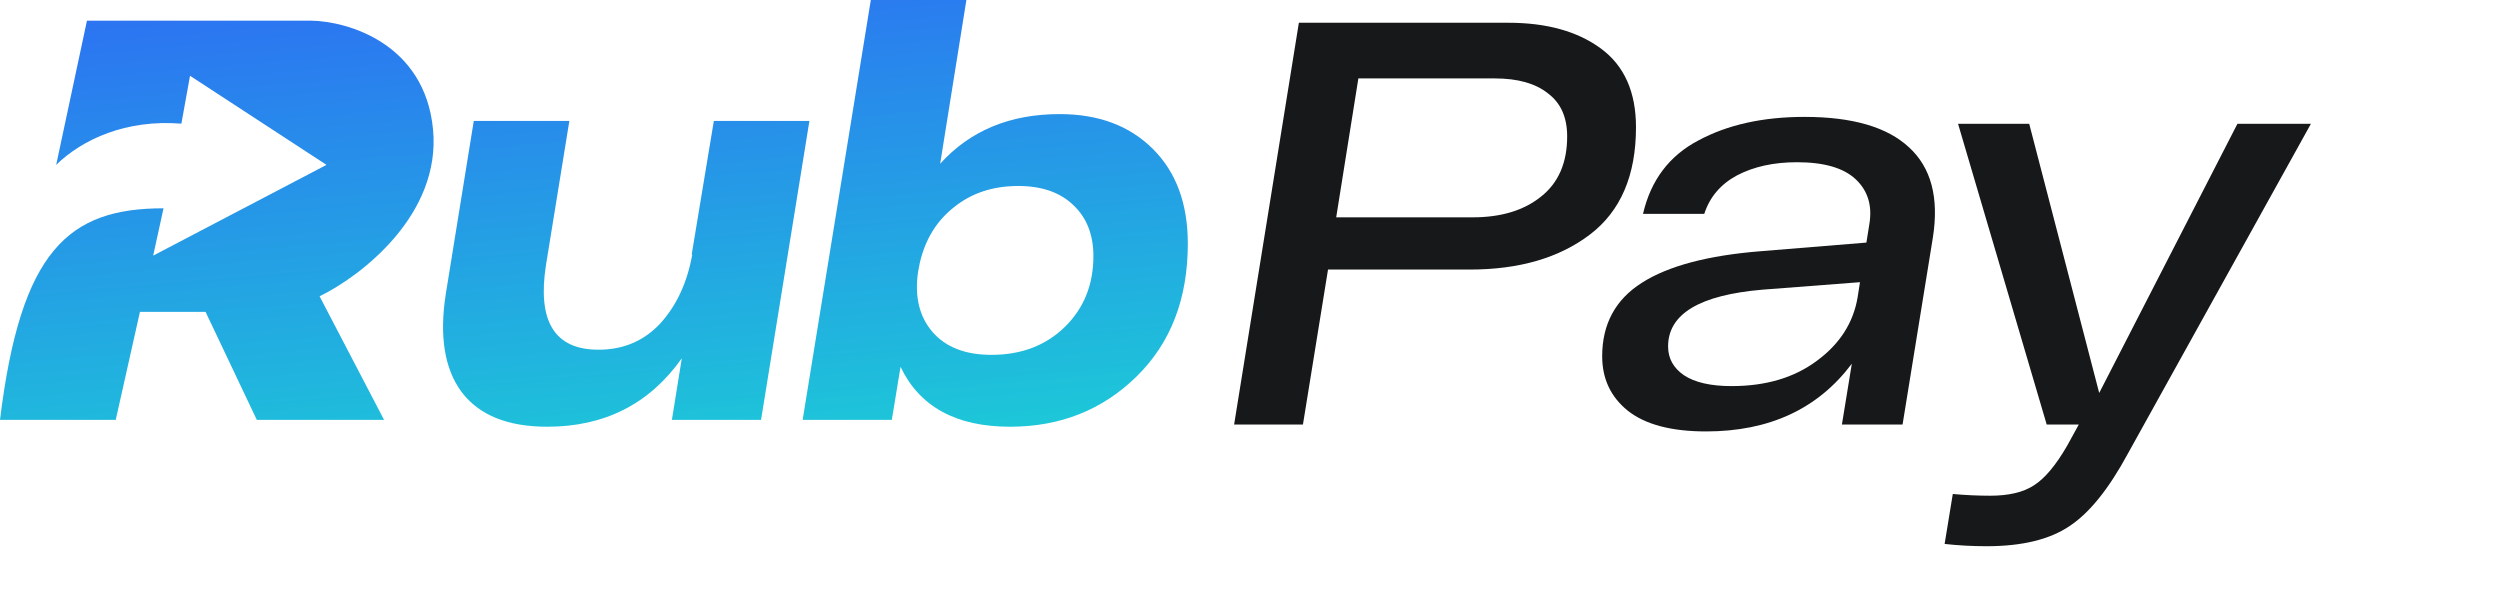
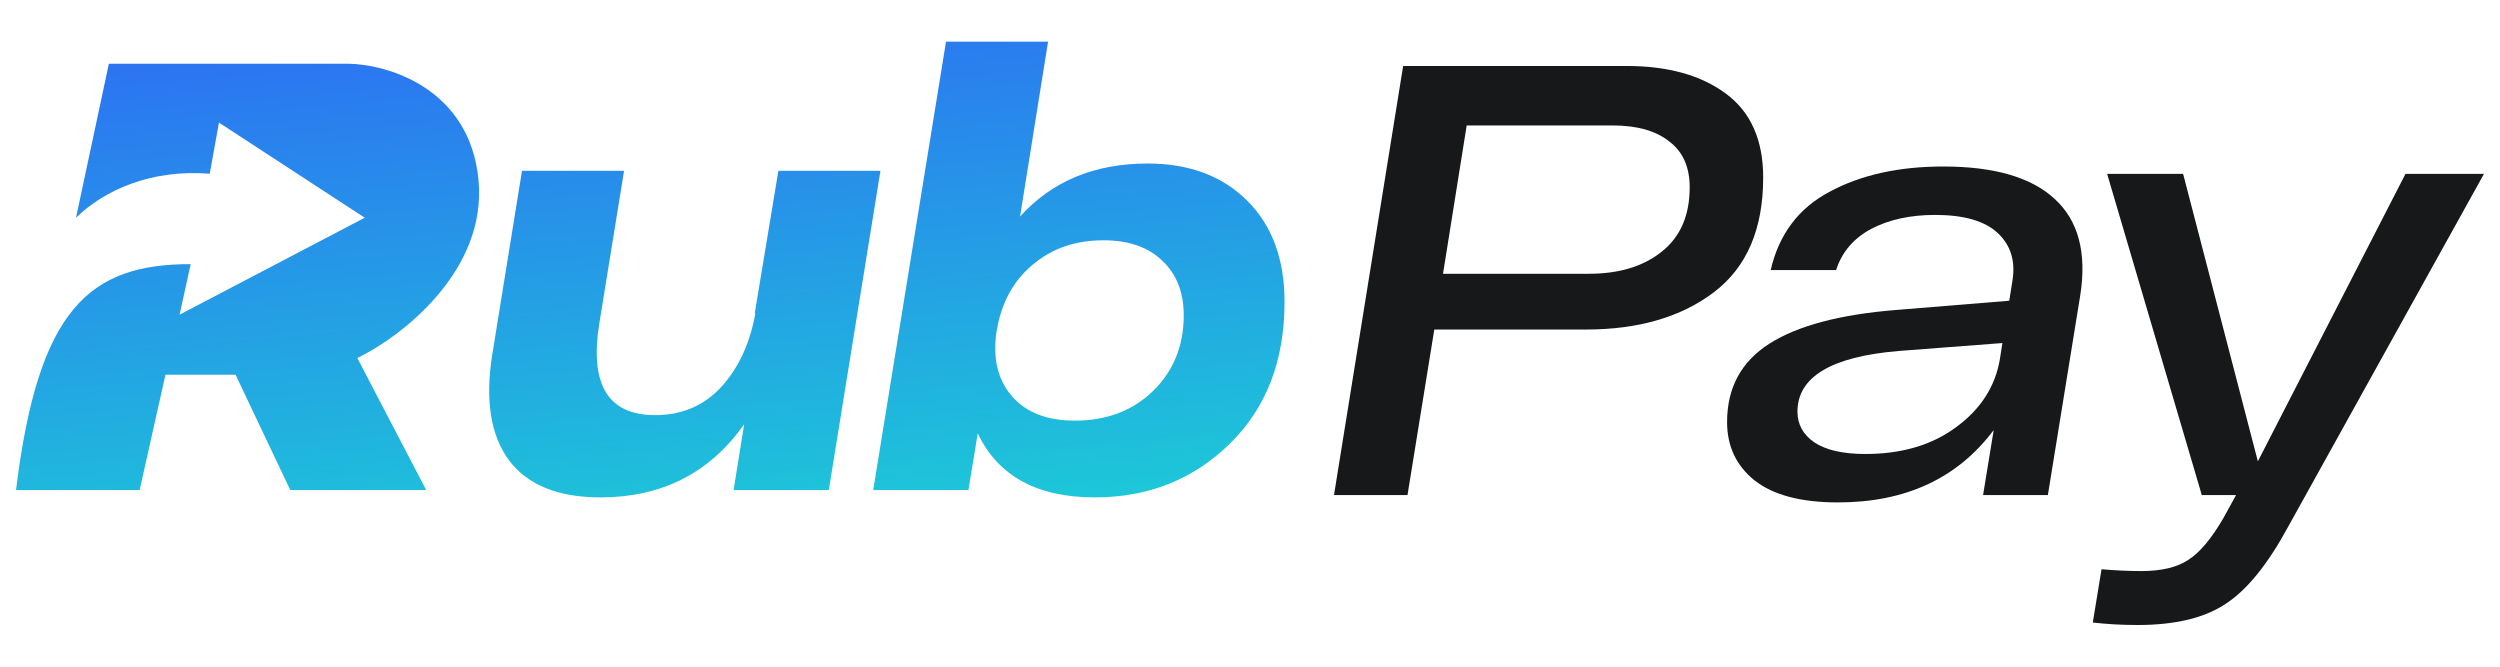
- <svg xmlns="http://www.w3.org/2000/svg" width="119" height="28" viewBox="0 0 119 28" fill="none">
-   <path d="M71.793 1.083C73.626 1.083 75.097 1.493 76.207 2.313C77.318 3.132 77.873 4.38 77.873 6.056C77.873 8.351 77.142 10.054 75.68 11.165C74.218 12.276 72.311 12.831 69.961 12.831H63.214L62.02 20.208H58.744L61.826 1.083H71.793ZM70.1 10.345C71.451 10.345 72.533 10.017 73.348 9.362C74.181 8.706 74.597 7.75 74.597 6.493C74.597 5.582 74.292 4.899 73.681 4.444C73.089 3.97 72.246 3.733 71.154 3.733H64.658L63.603 10.345H70.1Z" fill="#161819" />
-   <path d="M85.898 5.564C88.174 5.564 89.831 6.047 90.868 7.012C91.923 7.977 92.302 9.407 92.006 11.301L90.562 20.208H87.675L88.147 17.312C86.536 19.461 84.223 20.536 81.206 20.536C79.558 20.536 78.318 20.208 77.486 19.552C76.671 18.897 76.264 18.031 76.264 16.957C76.264 15.427 76.893 14.261 78.152 13.46C79.41 12.658 81.298 12.157 83.816 11.957L88.841 11.547L88.98 10.673C89.128 9.799 88.915 9.088 88.341 8.542C87.767 7.996 86.833 7.722 85.537 7.722C84.426 7.722 83.473 7.932 82.677 8.351C81.9 8.77 81.382 9.38 81.123 10.181H78.207C78.578 8.578 79.457 7.413 80.845 6.684C82.233 5.937 83.917 5.564 85.898 5.564ZM82.427 18.378C84.056 18.378 85.407 17.977 86.481 17.175C87.573 16.374 88.221 15.363 88.424 14.143L88.535 13.432L83.899 13.788C80.9 14.043 79.401 14.944 79.401 16.492C79.401 17.057 79.651 17.512 80.151 17.858C80.669 18.204 81.428 18.378 82.427 18.378Z" fill="#161819" />
-   <path d="M106.502 5.892H110L101.282 21.601C100.375 23.277 99.45 24.424 98.506 25.044C97.562 25.681 96.248 26 94.563 26C93.879 26 93.212 25.964 92.564 25.891L92.953 23.514C93.564 23.569 94.156 23.596 94.73 23.596C95.618 23.596 96.312 23.432 96.812 23.104C97.331 22.776 97.858 22.148 98.395 21.219L98.95 20.208H97.423L93.203 5.892H96.59L99.922 18.705L106.502 5.892Z" fill="#161819" />
-   <path fill-rule="evenodd" clip-rule="evenodd" d="M54.876 7.088C53.766 5.983 52.287 5.431 50.438 5.431C48.071 5.431 46.176 6.219 44.752 7.794L46 0H41.451L38.206 19.987H42.45L42.866 17.461C43.772 19.362 45.51 20.312 48.08 20.312C50.465 20.312 52.472 19.516 54.099 17.923C55.726 16.33 56.54 14.22 56.54 11.595C56.54 9.695 55.985 8.192 54.876 7.088ZM50.687 15.56C49.781 16.447 48.616 16.891 47.193 16.891C45.954 16.891 45.02 16.529 44.391 15.805C43.763 15.081 43.531 14.13 43.698 12.953L43.781 12.519C44.04 11.396 44.585 10.509 45.417 9.858C46.249 9.188 47.267 8.853 48.468 8.853C49.596 8.853 50.475 9.161 51.103 9.776C51.732 10.373 52.046 11.179 52.046 12.193C52.046 13.551 51.593 14.673 50.687 15.56Z" fill="url(#paint0_linear_103_660)" />
-   <path d="M38.528 5.757H33.979L32.925 12.111H32.953C32.713 13.451 32.204 14.546 31.428 15.397C30.651 16.23 29.671 16.646 28.488 16.646C26.398 16.646 25.566 15.298 25.991 12.6L27.101 5.757H22.552L21.221 13.985C20.906 15.995 21.156 17.552 21.97 18.656C22.802 19.76 24.161 20.312 26.047 20.312C28.784 20.312 30.919 19.226 32.454 17.054L31.982 19.987H36.226L38.528 5.757Z" fill="url(#paint1_linear_103_660)" />
-   <path d="M8.634 5.886L9.045 3.607L15.541 7.848L7.291 12.168L7.784 9.915C3.261 9.915 0.987 11.908 0 19.987H5.509L6.661 14.845H9.785L12.225 19.987H18.282L15.212 14.103C17.177 13.148 21.007 10.222 20.612 6.151C20.217 2.08 16.574 1.009 14.801 0.983H4.139L2.674 7.848C3.928 6.625 6.013 5.675 8.634 5.886Z" fill="url(#paint2_linear_103_660)" />
+ <svg xmlns="http://www.w3.org/2000/svg" width="120" height="32" viewBox="0 0 120 32" fill="none">
+   <path d="M78.085 3.167C80.058 3.167 81.643 3.608 82.839 4.491C84.035 5.373 84.633 6.717 84.633 8.522C84.633 10.993 83.846 12.827 82.271 14.024C80.696 15.22 78.643 15.818 76.112 15.818H68.846L67.56 23.762H64.032L67.351 3.167H78.085ZM76.261 13.141C77.716 13.141 78.882 12.788 79.759 12.082C80.656 11.376 81.105 10.346 81.105 8.992C81.105 8.012 80.776 7.276 80.118 6.786C79.48 6.276 78.573 6.021 77.397 6.021H70.401L69.265 13.141H76.261Z" fill="#161819" />
+   <path d="M93.275 7.992C95.726 7.992 97.51 8.512 98.627 9.551C99.763 10.591 100.171 12.131 99.853 14.171L98.298 23.762H95.188L95.697 20.644C93.962 22.958 91.471 24.116 88.222 24.116C86.448 24.116 85.112 23.762 84.215 23.056C83.338 22.35 82.9 21.418 82.9 20.261C82.9 18.613 83.577 17.358 84.933 16.495C86.288 15.632 88.321 15.093 91.032 14.877L96.444 14.435L96.594 13.494C96.753 12.553 96.524 11.787 95.906 11.199C95.288 10.611 94.281 10.316 92.886 10.316C91.69 10.316 90.663 10.542 89.806 10.993C88.969 11.444 88.411 12.101 88.132 12.964H84.993C85.391 11.238 86.338 9.983 87.833 9.198C89.328 8.394 91.142 7.992 93.275 7.992ZM89.537 21.791C91.291 21.791 92.746 21.36 93.903 20.497C95.079 19.634 95.776 18.545 95.996 17.231L96.115 16.466L91.122 16.848C87.893 17.123 86.278 18.094 86.278 19.761C86.278 20.369 86.547 20.859 87.085 21.232C87.644 21.605 88.461 21.791 89.537 21.791Z" fill="#161819" />
+   <path d="M115.464 8.345H119.231L109.842 25.263C108.866 27.068 107.869 28.303 106.853 28.97C105.836 29.657 104.421 30 102.607 30C101.869 30 101.152 29.961 100.454 29.882L100.873 27.323C101.53 27.381 102.168 27.411 102.786 27.411C103.743 27.411 104.49 27.234 105.029 26.881C105.587 26.528 106.155 25.851 106.733 24.851L107.331 23.762H105.686L101.142 8.345H104.789L108.377 22.144L115.464 8.345Z" fill="#161819" />
+   <path fill-rule="evenodd" clip-rule="evenodd" d="M59.866 9.633C58.671 8.444 57.078 7.849 55.087 7.849C52.538 7.849 50.497 8.697 48.963 10.393L50.307 2H45.409L41.914 23.524H46.484L46.932 20.804C47.908 22.851 49.78 23.875 52.548 23.875C55.117 23.875 57.277 23.017 59.029 21.301C60.782 19.586 61.658 17.314 61.658 14.488C61.658 12.44 61.061 10.822 59.866 9.633ZM55.355 18.757C54.38 19.712 53.125 20.19 51.592 20.19C50.258 20.19 49.252 19.8 48.575 19.02C47.898 18.241 47.649 17.217 47.828 15.95L47.918 15.482C48.197 14.273 48.784 13.318 49.68 12.616C50.576 11.894 51.672 11.534 52.966 11.534C54.181 11.534 55.127 11.865 55.804 12.528C56.481 13.171 56.819 14.039 56.819 15.131C56.819 16.593 56.331 17.802 55.355 18.757Z" fill="url(#paint0_linear_443_7616)" />
+   <path d="M42.261 8.2H37.362L36.227 15.043H36.257C35.998 16.486 35.451 17.665 34.614 18.582C33.778 19.479 32.723 19.927 31.448 19.927C29.198 19.927 28.302 18.474 28.76 15.569L29.955 8.2H25.056L23.622 17.061C23.284 19.225 23.553 20.902 24.429 22.091C25.325 23.28 26.788 23.875 28.82 23.875C31.767 23.875 34.067 22.705 35.72 20.366L35.212 23.524H39.782L42.261 8.2Z" fill="url(#paint1_linear_443_7616)" />
+   <path d="M10.067 8.339L10.51 5.884L17.506 10.451L8.621 15.104L9.152 12.678C4.281 12.678 1.832 14.824 0.769 23.524H6.702L7.942 17.987H11.307L13.934 23.524H20.458L17.152 17.187C19.267 16.16 23.392 13.009 22.967 8.624C22.542 4.24 18.618 3.087 16.709 3.058H5.226L3.648 10.451C4.999 9.134 7.245 8.111 10.067 8.339Z" fill="url(#paint2_linear_443_7616)" />
  <defs>
-     <linearGradient id="paint0_linear_103_660" x1="-11.976" y1="-6.966" x2="-8.989" y2="27.932" gradientUnits="userSpaceOnUse">
+     <linearGradient id="paint0_linear_443_7616" x1="-12.128" y1="-5.502" x2="-8.912" y2="32.081" gradientUnits="userSpaceOnUse">
      <stop stop-color="#3252FC" />
      <stop offset="1" stop-color="#1BD1D5" />
    </linearGradient>
-     <linearGradient id="paint1_linear_103_660" x1="-11.976" y1="-6.966" x2="-8.989" y2="27.932" gradientUnits="userSpaceOnUse">
+     <linearGradient id="paint1_linear_443_7616" x1="-12.128" y1="-5.502" x2="-8.912" y2="32.081" gradientUnits="userSpaceOnUse">
      <stop stop-color="#3252FC" />
      <stop offset="1" stop-color="#1BD1D5" />
    </linearGradient>
-     <linearGradient id="paint2_linear_103_660" x1="-11.976" y1="-6.966" x2="-8.989" y2="27.932" gradientUnits="userSpaceOnUse">
+     <linearGradient id="paint2_linear_443_7616" x1="-12.128" y1="-5.502" x2="-8.912" y2="32.081" gradientUnits="userSpaceOnUse">
      <stop stop-color="#3252FC" />
      <stop offset="1" stop-color="#1BD1D5" />
    </linearGradient>
  </defs>
</svg>
